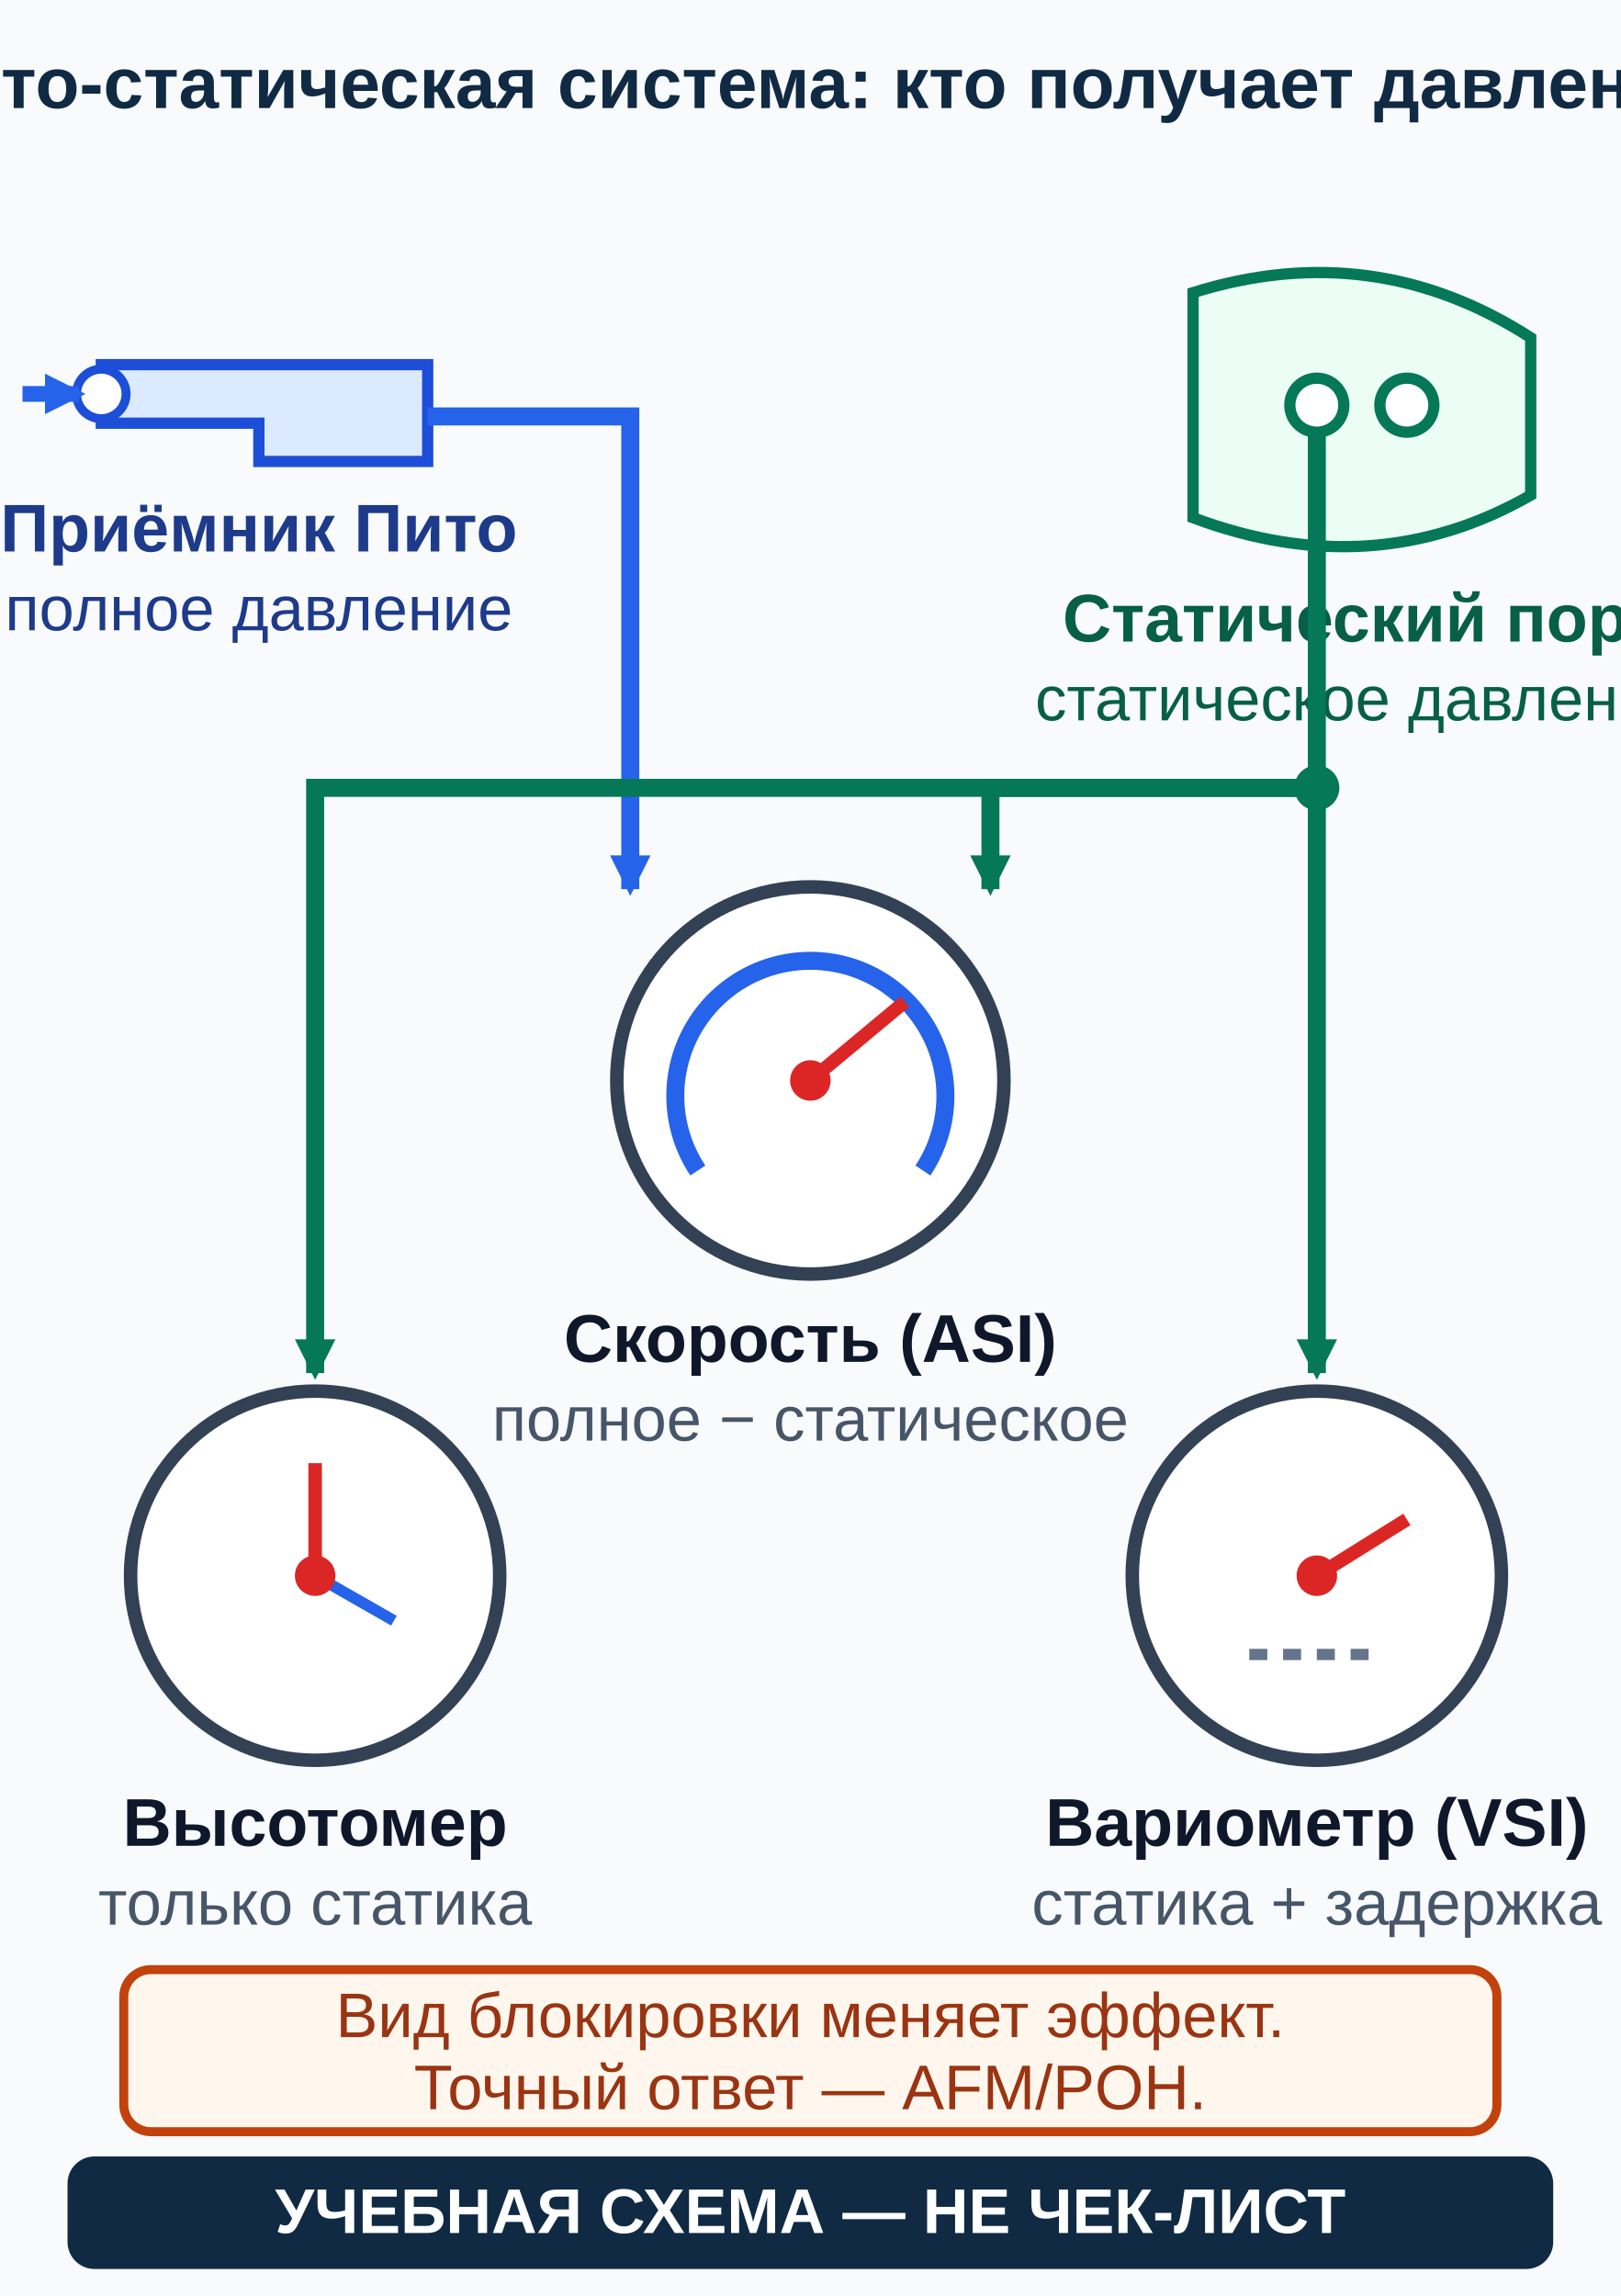
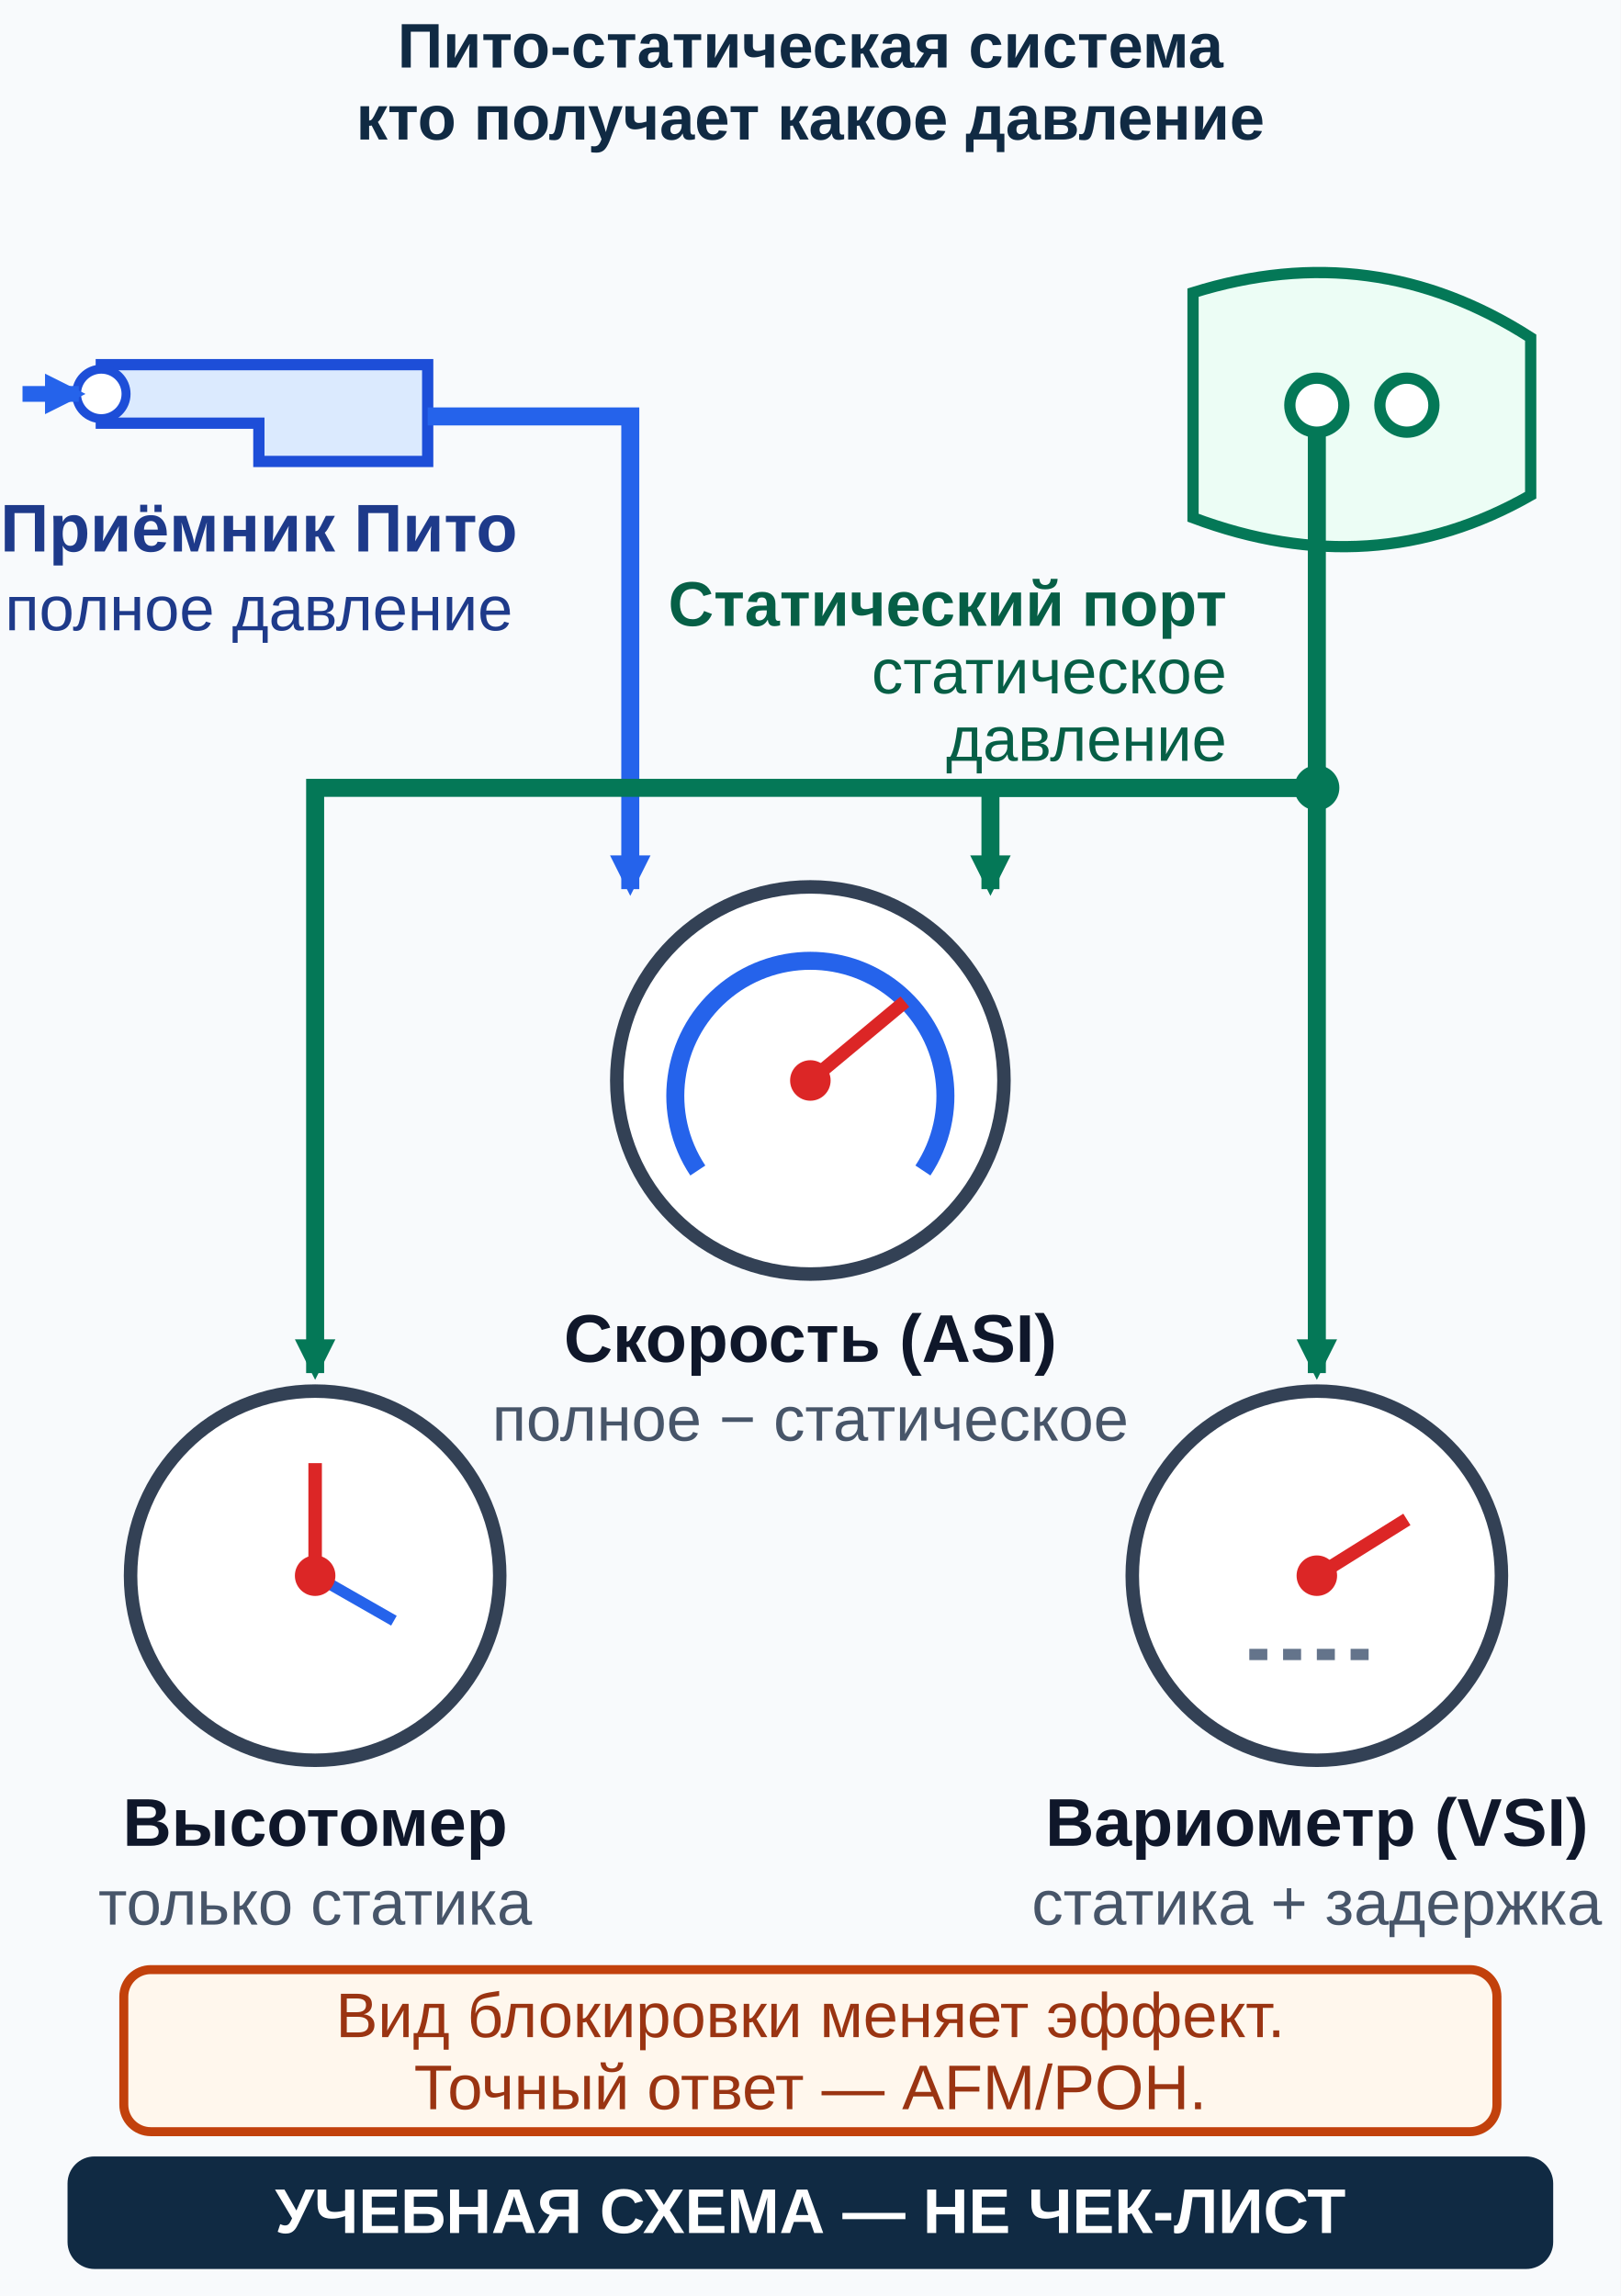
<svg xmlns="http://www.w3.org/2000/svg" viewBox="0 0 720 1020" role="img" aria-labelledby="pitot-title pitot-desc">
  <defs>
    <marker id="pressure-arrow" viewBox="0 0 12 12" refX="10" refY="6" markerWidth="18" markerHeight="18" markerUnits="userSpaceOnUse" orient="auto">
      <path d="M0 0 L12 6 L0 12 Z" fill="context-stroke" />
    </marker>
  </defs>
  <rect width="720" height="1020" fill="#f8fafc" />
-   <text x="360" y="48" text-anchor="middle" font-family="Arial, sans-serif" font-size="32" font-weight="700" fill="#102a43">Пито-статическая система: кто получает давление</text>
+   <text x="360" y="30" text-anchor="middle" font-family="Arial, sans-serif" font-size="28" font-weight="700" fill="#102a43">Пито-статическая система</text>
+   <text x="360" y="62" text-anchor="middle" font-family="Arial, sans-serif" font-size="28" font-weight="700" fill="#102a43">кто получает какое давление</text>
  <g id="pitot-input">
    <path d="M45 162 H190 V205 H115 V188 H45 Z" fill="#dbeafe" stroke="#1d4ed8" stroke-width="5" />
    <circle cx="45" cy="175" r="11" fill="#ffffff" stroke="#1d4ed8" stroke-width="4" />
    <path d="M10 175 H35" fill="none" stroke="#2563eb" stroke-width="7" marker-end="url(#pressure-arrow)" />
    <text x="115" y="245" text-anchor="middle" font-family="Arial, sans-serif" font-size="30" font-weight="700" fill="#1e3a8a">Приёмник Пито</text>
    <text x="115" y="280" text-anchor="middle" font-family="Arial, sans-serif" font-size="28" fill="#1e3a8a">полное давление</text>
  </g>
  <g id="static-input">
    <path d="M530 130 Q610 105 680 150 V220 Q610 260 530 230 Z" fill="#ecfdf5" stroke="#047857" stroke-width="5" />
    <circle cx="585" cy="180" r="12" fill="#ffffff" stroke="#047857" stroke-width="5" />
    <circle cx="625" cy="180" r="12" fill="#ffffff" stroke="#047857" stroke-width="5" />
-     <text x="605" y="285" text-anchor="middle" font-family="Arial, sans-serif" font-size="30" font-weight="700" fill="#065f46">Статический порт</text>
-     <text x="605" y="320" text-anchor="middle" font-family="Arial, sans-serif" font-size="28" fill="#065f46">статическое давление</text>
+     <text x="545" y="278" text-anchor="end" font-family="Arial, sans-serif" font-size="28" font-weight="700" fill="#065f46">Статический порт</text>
+     <text x="545" y="308" text-anchor="end" font-family="Arial, sans-serif" font-size="28" fill="#065f46">статическое</text>
+     <text x="545" y="338" text-anchor="end" font-family="Arial, sans-serif" font-size="28" fill="#065f46">давление</text>
  </g>
  <path d="M190 185 H280 V395" fill="none" stroke="#2563eb" stroke-width="8" marker-end="url(#pressure-arrow)" />
  <path d="M585 192 V350 H440 V395" fill="none" stroke="#047857" stroke-width="8" marker-end="url(#pressure-arrow)" />
  <path d="M585 350 V610" fill="none" stroke="#047857" stroke-width="8" marker-end="url(#pressure-arrow)" />
  <path d="M585 350 H140 V610" fill="none" stroke="#047857" stroke-width="8" marker-end="url(#pressure-arrow)" />
  <circle cx="585" cy="350" r="10" fill="#047857" />
  <g id="asi">
    <circle cx="360" cy="480" r="86" fill="#ffffff" stroke="#334155" stroke-width="6" />
    <path d="M310 520 A60 60 0 1 1 410 520" fill="none" stroke="#2563eb" stroke-width="8" />
    <line x1="360" y1="480" x2="402" y2="445" stroke="#dc2626" stroke-width="6" />
    <circle cx="360" cy="480" r="9" fill="#dc2626" />
    <text x="360" y="605" text-anchor="middle" font-family="Arial, sans-serif" font-size="30" font-weight="700" fill="#0f172a">Скорость (ASI)</text>
    <text x="360" y="640" text-anchor="middle" font-family="Arial, sans-serif" font-size="28" fill="#475569">полное − статическое</text>
  </g>
  <g id="altimeter">
    <circle cx="140" cy="700" r="82" fill="#ffffff" stroke="#334155" stroke-width="6" />
    <line x1="140" y1="700" x2="140" y2="650" stroke="#dc2626" stroke-width="6" />
    <line x1="140" y1="700" x2="175" y2="720" stroke="#2563eb" stroke-width="5" />
    <circle cx="140" cy="700" r="9" fill="#dc2626" />
    <text x="140" y="820" text-anchor="middle" font-family="Arial, sans-serif" font-size="30" font-weight="700" fill="#0f172a">Высотомер</text>
    <text x="140" y="855" text-anchor="middle" font-family="Arial, sans-serif" font-size="28" fill="#475569">только статика</text>
  </g>
  <g id="vsi">
    <circle cx="585" cy="700" r="82" fill="#ffffff" stroke="#334155" stroke-width="6" />
    <line x1="585" y1="700" x2="625" y2="675" stroke="#dc2626" stroke-width="6" />
    <path d="M555 735 H615" fill="none" stroke="#64748b" stroke-width="5" stroke-dasharray="8 7" />
    <circle cx="585" cy="700" r="9" fill="#dc2626" />
    <text x="585" y="820" text-anchor="middle" font-family="Arial, sans-serif" font-size="30" font-weight="700" fill="#0f172a">Вариометр (VSI)</text>
    <text x="585" y="855" text-anchor="middle" font-family="Arial, sans-serif" font-size="28" fill="#475569">статика + задержка</text>
  </g>
  <rect x="55" y="875" width="610" height="72" rx="12" fill="#fff7ed" stroke="#c2410c" stroke-width="4" />
  <text x="360" y="905" text-anchor="middle" font-family="Arial, sans-serif" font-size="28" fill="#9a3412">Вид блокировки меняет эффект.</text>
  <text x="360" y="937" text-anchor="middle" font-family="Arial, sans-serif" font-size="28" fill="#9a3412">Точный ответ — AFM/POH.</text>
  <rect x="30" y="958" width="660" height="50" rx="12" fill="#102a43" />
  <text x="360" y="992" text-anchor="middle" font-family="Arial, sans-serif" font-size="28" font-weight="700" fill="#ffffff">УЧЕБНАЯ СХЕМА — НЕ ЧЕК-ЛИСТ</text>
</svg>
